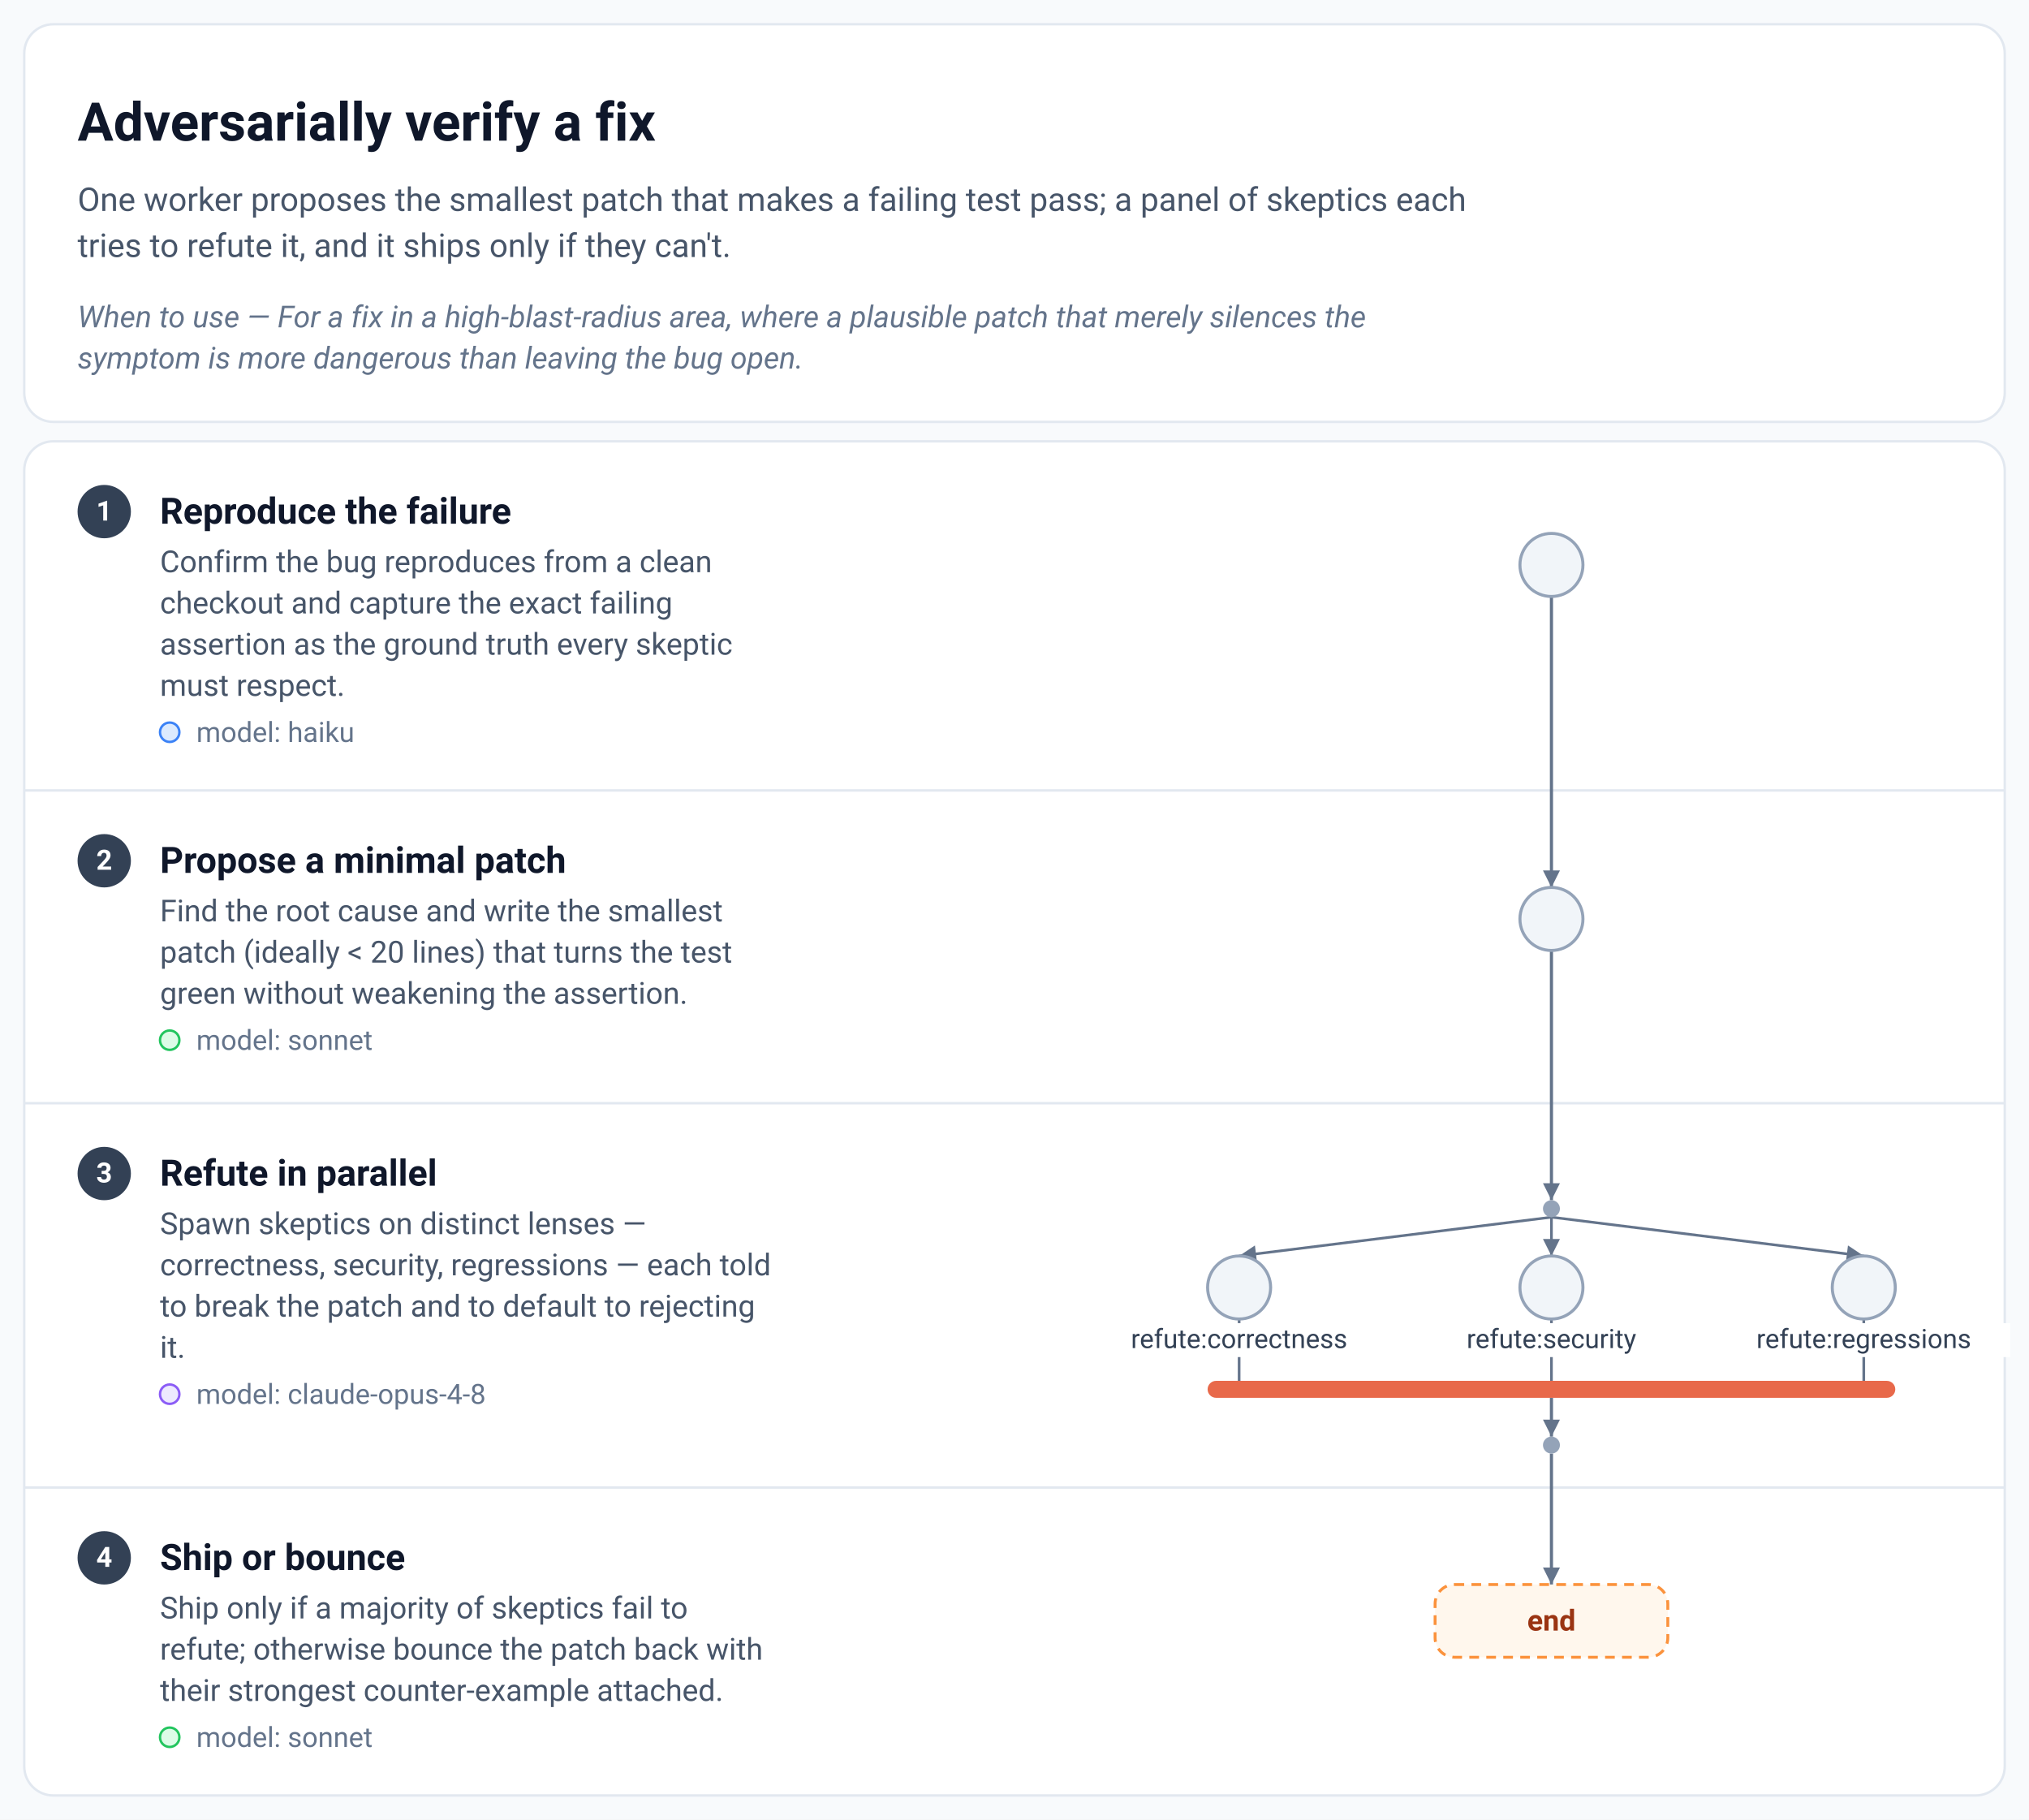
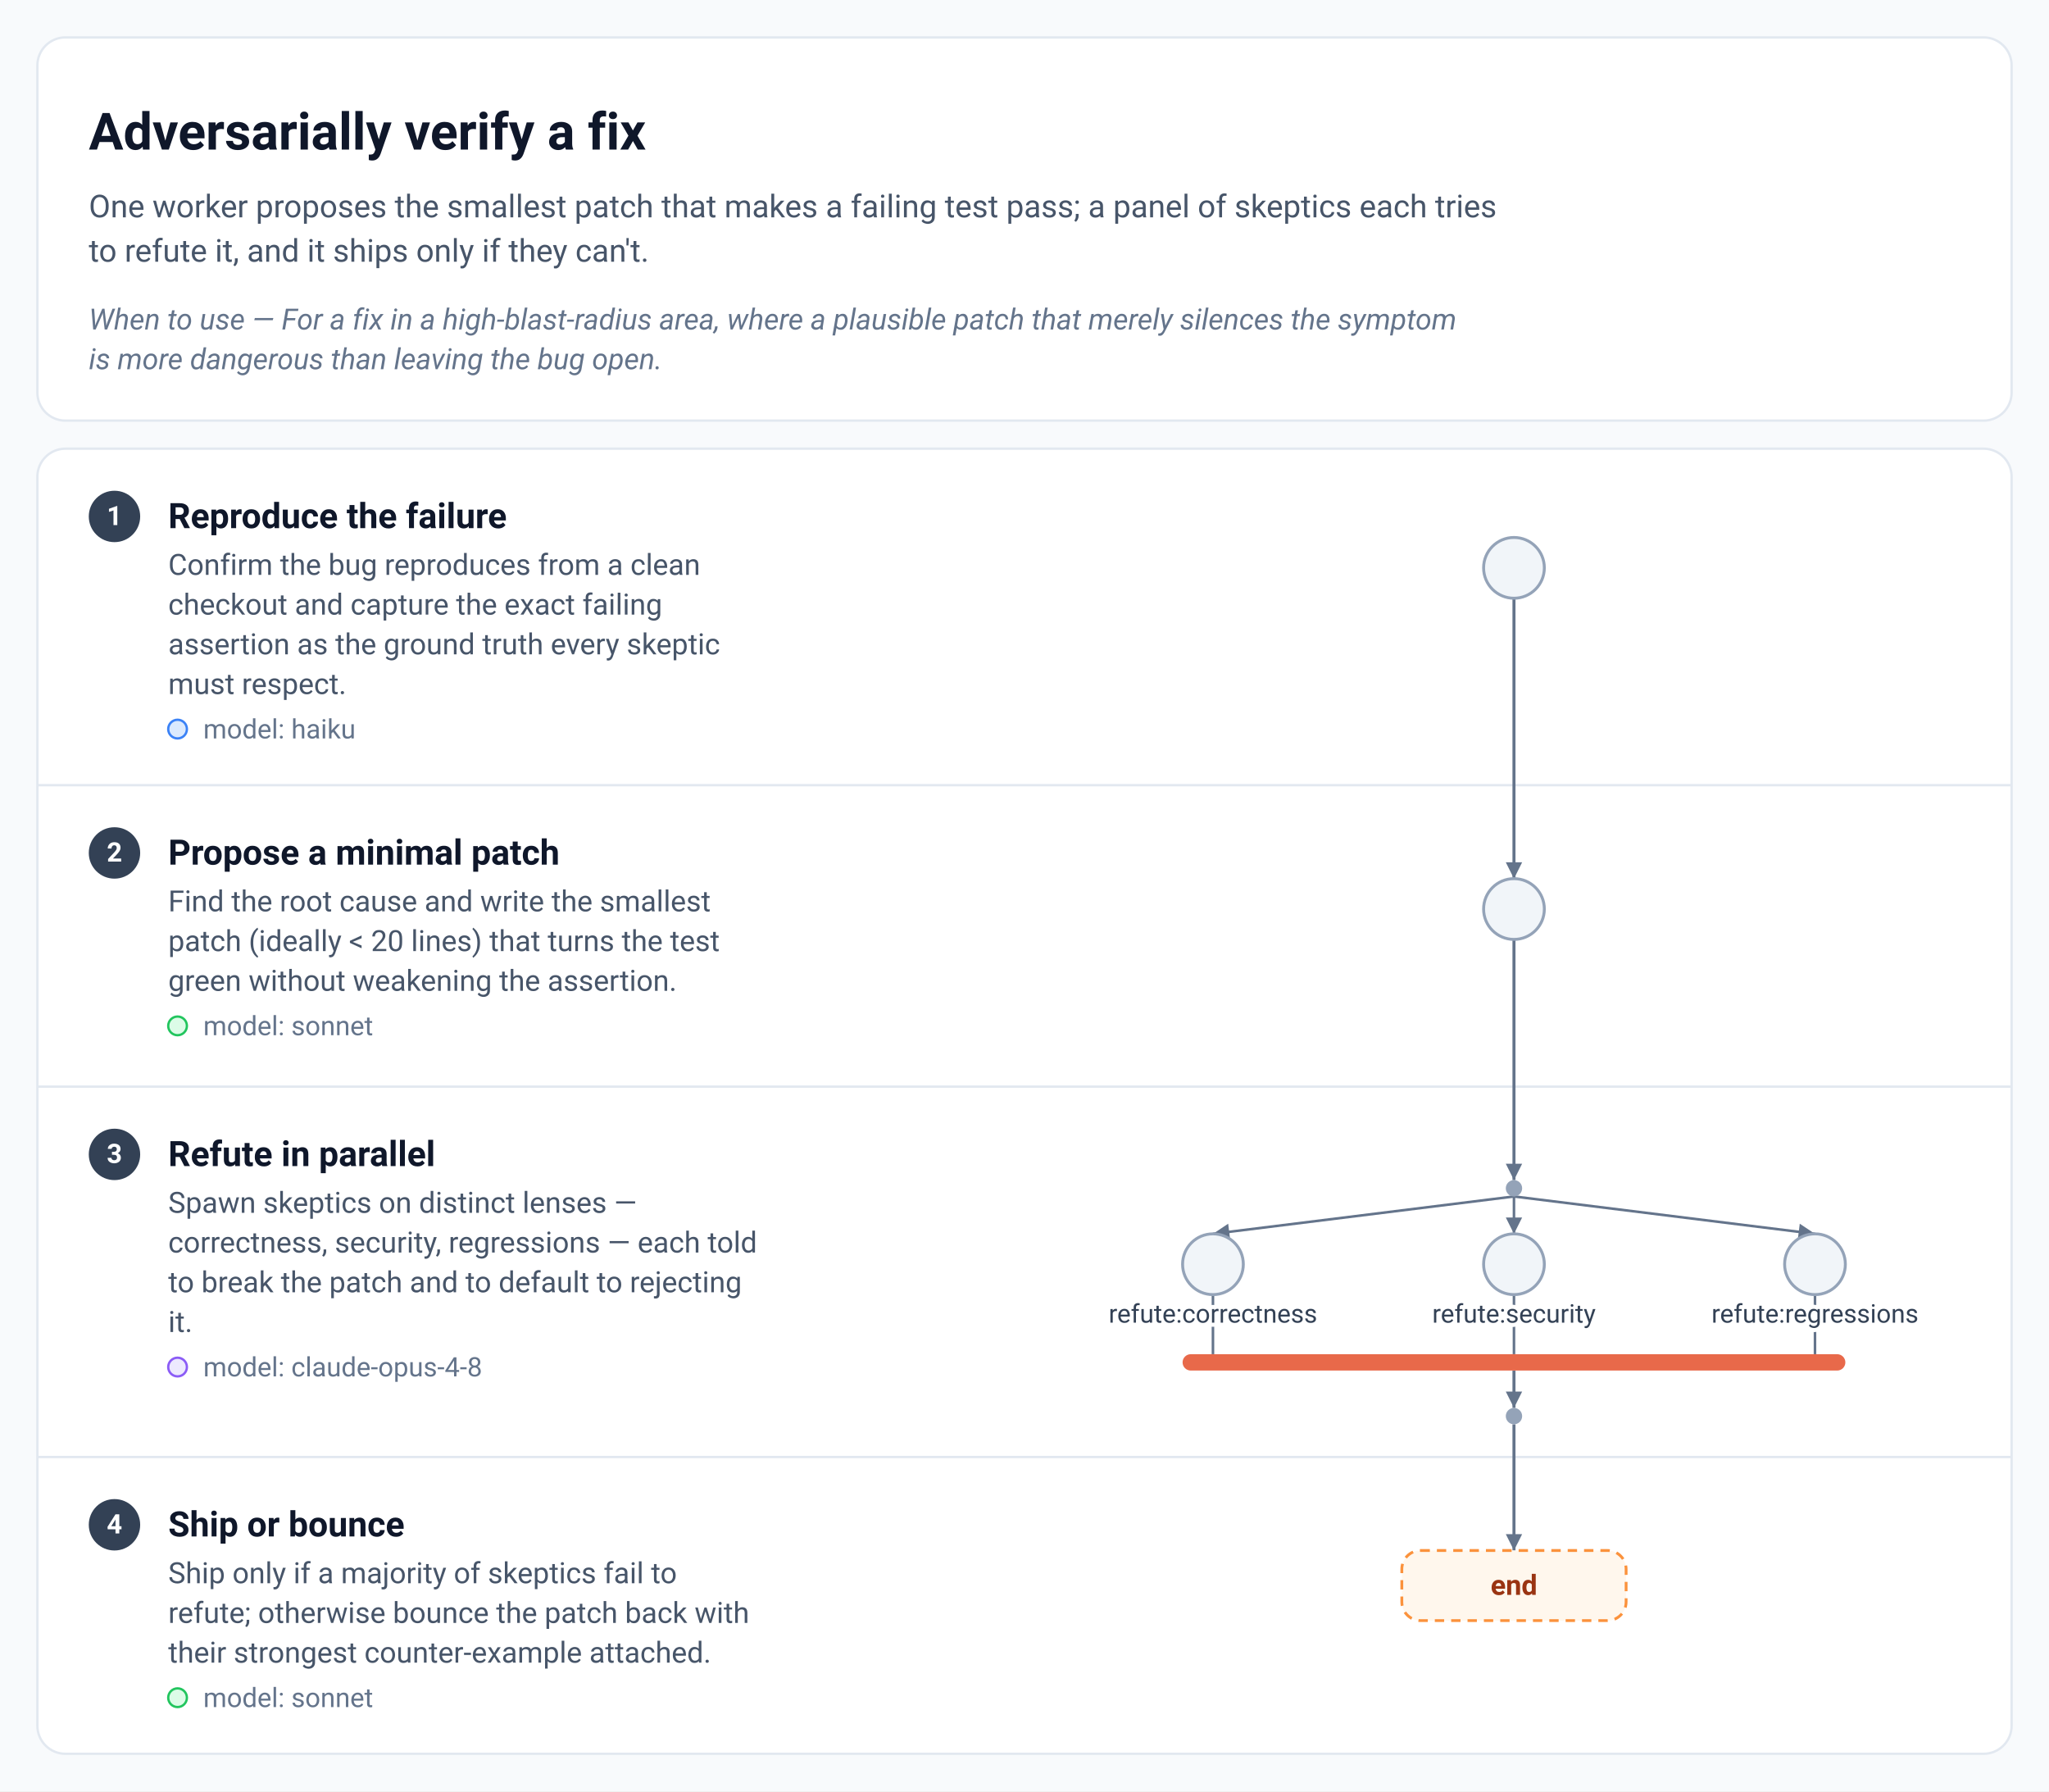
- <svg xmlns="http://www.w3.org/2000/svg" width="837" height="750.5" viewBox="0 0 837 750.5" font-family="-apple-system, BlinkMacSystemFont, 'Segoe UI', Roboto, Helvetica, Arial, sans-serif">
-   <rect width="837" height="750.5" fill="#f8fafc" />
-   <g transform="translate(0 10)">
+ <svg xmlns="http://www.w3.org/2000/svg" width="877" height="766.5" viewBox="0 0 877 766.5" font-family="-apple-system, BlinkMacSystemFont, 'Segoe UI', Roboto, Helvetica, Arial, sans-serif">
+   <rect width="877" height="766.5" fill="#f8fafc" />
+   <g transform="translate(0 16)">
    <g class="header-card">
-       <rect x="10" y="0" width="817" height="164" rx="12" fill="#ffffff" stroke="#e2e8f0" stroke-width="1" />
-       <text x="32" y="48" font-size="22" fill="#0f172a" font-weight="700">Adversarially verify a fix</text>
-       <text x="32" y="77" font-size="13.5" fill="#475569">One worker proposes the smallest patch that makes a failing test pass; a panel of skeptics each</text>
-       <text x="32" y="96" font-size="13.5" fill="#475569">tries to refute it, and it ships only if they can't.</text>
-       <text x="32" y="125" font-size="12.5" fill="#64748b" font-style="italic">When to use — For a fix in a high-blast-radius area, where a plausible patch that merely silences the</text>
-       <text x="32" y="142" font-size="12.5" fill="#64748b" font-style="italic">symptom is more dangerous than leaving the bug open.</text>
+       <rect x="16" y="0" width="845" height="164" rx="12" fill="#ffffff" stroke="#e2e8f0" stroke-width="1" />
+       <text x="38" y="48" font-size="22" fill="#0f172a" font-weight="700">Adversarially verify a fix</text>
+       <text x="38" y="77" font-size="13.5" fill="#475569">One worker proposes the smallest patch that makes a failing test pass; a panel of skeptics each tries</text>
+       <text x="38" y="96" font-size="13.5" fill="#475569">to refute it, and it ships only if they can't.</text>
+       <text x="38" y="125" font-size="12.5" fill="#64748b" font-style="italic">When to use — For a fix in a high-blast-radius area, where a plausible patch that merely silences the symptom</text>
+       <text x="38" y="142" font-size="12.5" fill="#64748b" font-style="italic">is more dangerous than leaving the bug open.</text>
    </g>
  </g>
-   <g transform="translate(0 182)">
-     <rect x="10" y="0" width="817" height="558.5" rx="12" fill="#ffffff" stroke="#e2e8f0" stroke-width="1" />
+   <g transform="translate(0 192)">
+     <rect x="16" y="0" width="845" height="558.5" rx="12" fill="#ffffff" stroke="#e2e8f0" stroke-width="1" />
    <g class="swimlane" />
    <g class="swimlane">
-       <line x1="10" y1="144" x2="827" y2="144" stroke="#e2e8f0" stroke-width="1" />
+       <line x1="16" y1="144" x2="861" y2="144" stroke="#e2e8f0" stroke-width="1" />
    </g>
    <g class="swimlane">
-       <line x1="10" y1="273" x2="827" y2="273" stroke="#e2e8f0" stroke-width="1" />
+       <line x1="16" y1="273" x2="861" y2="273" stroke="#e2e8f0" stroke-width="1" />
    </g>
    <g class="swimlane">
-       <line x1="10" y1="431.5" x2="827" y2="431.5" stroke="#e2e8f0" stroke-width="1" />
+       <line x1="16" y1="431.5" x2="861" y2="431.5" stroke="#e2e8f0" stroke-width="1" />
    </g>
    <g transform="translate(0 0)">
      <g class="lane-label">
-         <circle cx="43" cy="29" r="11" fill="#334155" />
-         <text x="43" y="32.7" font-size="11.5" fill="#ffffff" font-weight="700" text-anchor="middle">1</text>
-         <text x="66" y="34" font-size="15" fill="#0f172a" font-weight="700">Reproduce the failure</text>
-         <text x="66" y="54" font-size="12.5" fill="#475569">Confirm the bug reproduces from a clean</text>
-         <text x="66" y="71" font-size="12.5" fill="#475569">checkout and capture the exact failing</text>
-         <text x="66" y="88" font-size="12.5" fill="#475569">assertion as the ground truth every skeptic</text>
-         <text x="66" y="105" font-size="12.5" fill="#475569">must respect.</text>
-         <circle cx="70" cy="120" r="4" fill="#dbeafe" stroke="#3b82f6" stroke-width="1" />
-         <text x="81" y="124" font-size="11.5" fill="#64748b">model: haiku</text>
+         <circle cx="49" cy="29" r="11" fill="#334155" />
+         <text x="49" y="32.7" font-size="11.5" fill="#ffffff" font-weight="700" text-anchor="middle">1</text>
+         <text x="72" y="34" font-size="15" fill="#0f172a" font-weight="700">Reproduce the failure</text>
+         <text x="72" y="54" font-size="12.5" fill="#475569">Confirm the bug reproduces from a clean</text>
+         <text x="72" y="71" font-size="12.5" fill="#475569">checkout and capture the exact failing</text>
+         <text x="72" y="88" font-size="12.5" fill="#475569">assertion as the ground truth every skeptic</text>
+         <text x="72" y="105" font-size="12.5" fill="#475569">must respect.</text>
+         <circle cx="76" cy="120" r="4" fill="#dbeafe" stroke="#3b82f6" stroke-width="1" />
+         <text x="87" y="124" font-size="11.5" fill="#64748b">model: haiku</text>
      </g>
    </g>
    <g transform="translate(0 144)">
      <g class="lane-label">
-         <circle cx="43" cy="29" r="11" fill="#334155" />
-         <text x="43" y="32.7" font-size="11.5" fill="#ffffff" font-weight="700" text-anchor="middle">2</text>
-         <text x="66" y="34" font-size="15" fill="#0f172a" font-weight="700">Propose a minimal patch</text>
-         <text x="66" y="54" font-size="12.5" fill="#475569">Find the root cause and write the smallest</text>
-         <text x="66" y="71" font-size="12.5" fill="#475569">patch (ideally &lt; 20 lines) that turns the test</text>
-         <text x="66" y="88" font-size="12.5" fill="#475569">green without weakening the assertion.</text>
-         <circle cx="70" cy="103" r="4" fill="#dcfce7" stroke="#22c55e" stroke-width="1" />
-         <text x="81" y="107" font-size="11.5" fill="#64748b">model: sonnet</text>
+         <circle cx="49" cy="29" r="11" fill="#334155" />
+         <text x="49" y="32.7" font-size="11.5" fill="#ffffff" font-weight="700" text-anchor="middle">2</text>
+         <text x="72" y="34" font-size="15" fill="#0f172a" font-weight="700">Propose a minimal patch</text>
+         <text x="72" y="54" font-size="12.5" fill="#475569">Find the root cause and write the smallest</text>
+         <text x="72" y="71" font-size="12.5" fill="#475569">patch (ideally &lt; 20 lines) that turns the test</text>
+         <text x="72" y="88" font-size="12.5" fill="#475569">green without weakening the assertion.</text>
+         <circle cx="76" cy="103" r="4" fill="#dcfce7" stroke="#22c55e" stroke-width="1" />
+         <text x="87" y="107" font-size="11.5" fill="#64748b">model: sonnet</text>
      </g>
    </g>
    <g transform="translate(0 273)">
      <g class="lane-label">
-         <circle cx="43" cy="29" r="11" fill="#334155" />
-         <text x="43" y="32.7" font-size="11.5" fill="#ffffff" font-weight="700" text-anchor="middle">3</text>
-         <text x="66" y="34" font-size="15" fill="#0f172a" font-weight="700">Refute in parallel</text>
-         <text x="66" y="54" font-size="12.5" fill="#475569">Spawn skeptics on distinct lenses —</text>
-         <text x="66" y="71" font-size="12.5" fill="#475569">correctness, security, regressions — each told</text>
-         <text x="66" y="88" font-size="12.5" fill="#475569">to break the patch and to default to rejecting</text>
-         <text x="66" y="105" font-size="12.5" fill="#475569">it.</text>
-         <circle cx="70" cy="120" r="4" fill="#ede9fe" stroke="#8b5cf6" stroke-width="1" />
-         <text x="81" y="124" font-size="11.5" fill="#64748b">model: claude-opus-4-8</text>
+         <circle cx="49" cy="29" r="11" fill="#334155" />
+         <text x="49" y="32.7" font-size="11.5" fill="#ffffff" font-weight="700" text-anchor="middle">3</text>
+         <text x="72" y="34" font-size="15" fill="#0f172a" font-weight="700">Refute in parallel</text>
+         <text x="72" y="54" font-size="12.5" fill="#475569">Spawn skeptics on distinct lenses —</text>
+         <text x="72" y="71" font-size="12.5" fill="#475569">correctness, security, regressions — each told</text>
+         <text x="72" y="88" font-size="12.5" fill="#475569">to break the patch and to default to rejecting</text>
+         <text x="72" y="105" font-size="12.5" fill="#475569">it.</text>
+         <circle cx="76" cy="120" r="4" fill="#ede9fe" stroke="#8b5cf6" stroke-width="1" />
+         <text x="87" y="124" font-size="11.5" fill="#64748b">model: claude-opus-4-8</text>
      </g>
    </g>
    <g transform="translate(0 431.5)">
      <g class="lane-label">
-         <circle cx="43" cy="29" r="11" fill="#334155" />
-         <text x="43" y="32.7" font-size="11.5" fill="#ffffff" font-weight="700" text-anchor="middle">4</text>
-         <text x="66" y="34" font-size="15" fill="#0f172a" font-weight="700">Ship or bounce</text>
-         <text x="66" y="54" font-size="12.5" fill="#475569">Ship only if a majority of skeptics fail to</text>
-         <text x="66" y="71" font-size="12.5" fill="#475569">refute; otherwise bounce the patch back with</text>
-         <text x="66" y="88" font-size="12.5" fill="#475569">their strongest counter-example attached.</text>
-         <circle cx="70" cy="103" r="4" fill="#dcfce7" stroke="#22c55e" stroke-width="1" />
-         <text x="81" y="107" font-size="11.5" fill="#64748b">model: sonnet</text>
+         <circle cx="49" cy="29" r="11" fill="#334155" />
+         <text x="49" y="32.7" font-size="11.5" fill="#ffffff" font-weight="700" text-anchor="middle">4</text>
+         <text x="72" y="34" font-size="15" fill="#0f172a" font-weight="700">Ship or bounce</text>
+         <text x="72" y="54" font-size="12.5" fill="#475569">Ship only if a majority of skeptics fail to</text>
+         <text x="72" y="71" font-size="12.5" fill="#475569">refute; otherwise bounce the patch back with</text>
+         <text x="72" y="88" font-size="12.5" fill="#475569">their strongest counter-example attached.</text>
+         <circle cx="76" cy="103" r="4" fill="#dcfce7" stroke="#22c55e" stroke-width="1" />
+         <text x="87" y="107" font-size="11.5" fill="#64748b">model: sonnet</text>
      </g>
    </g>
-     <g class="topology" transform="translate(336 0)">
+     <g class="topology" transform="translate(344 0)">
      <g class="edge">
        <path d="M 304 64 L 304 184" fill="none" stroke="#64748b" stroke-width="1.3" />
        <polygon points="304,184 300.5,177 307.5,177" fill="#64748b" />
      </g>
      <g class="edge">
        <path d="M 304 320 L 175.16 336" fill="none" stroke="#64748b" stroke-width="1.1" />
        <polygon points="175.16,336 181.68,331.66 182.54,338.61" fill="#64748b" />
      </g>
      <g class="edge">
        <path d="M 304 320 L 304 336" fill="none" stroke="#64748b" stroke-width="1.1" />
        <polygon points="304,336 300.5,329 307.5,329" fill="#64748b" />
      </g>
      <g class="edge">
        <path d="M 304 320 L 432.84 336" fill="none" stroke="#64748b" stroke-width="1.1" />
        <polygon points="432.84,336 425.46,338.61 426.32,331.66" fill="#64748b" />
      </g>
      <g class="edge">
        <path d="M 175.16 362 L 175.16 387.5" fill="none" stroke="#64748b" stroke-width="1.1" />
      </g>
      <g class="edge">
        <path d="M 304 362 L 304 387.5" fill="none" stroke="#64748b" stroke-width="1.1" />
      </g>
      <g class="edge">
        <path d="M 432.84 362 L 432.84 387.5" fill="none" stroke="#64748b" stroke-width="1.1" />
      </g>
      <g class="edge">
        <path d="M 304 394.5 L 304 410.5" fill="none" stroke="#64748b" stroke-width="1.3" />
        <polygon points="304,410.5 300.5,403.5 307.5,403.5" fill="#64748b" />
      </g>
      <g class="edge">
        <path d="M 304 210 L 304 313" fill="none" stroke="#64748b" stroke-width="1.3" />
        <polygon points="304,313 300.5,306 307.5,306" fill="#64748b" />
      </g>
      <g class="edge">
        <path d="M 304 417.5 L 304 471.5" fill="none" stroke="#64748b" stroke-width="1.3" />
        <polygon points="304,471.5 300.5,464.5 307.5,464.5" fill="#64748b" />
      </g>
      <g class="agent-node">
        <circle cx="304" cy="51" r="13" fill="#f1f5f9" stroke="#94a3b8" stroke-width="1.25" />
      </g>
      <g class="agent-node">
        <circle cx="304" cy="197" r="13" fill="#f1f5f9" stroke="#94a3b8" stroke-width="1.25" />
      </g>
      <circle class="hub" cx="304" cy="316.5" r="3.5" fill="#94a3b8" />
      <g class="agent-node">
        <circle cx="175.16" cy="349" r="13" fill="#f1f5f9" stroke="#94a3b8" stroke-width="1.25" />
-         <rect x="114.74" y="363.7" width="120.84" height="14" fill="#ffffff" />
-         <text x="175.16" y="374" font-size="11" fill="#334155" text-anchor="middle">refute:correctness</text>
+         <text x="175.16" y="374" font-size="11" fill="#334155" text-anchor="middle" stroke="#ffffff" stroke-width="3.5" stroke-linejoin="round" paint-order="stroke fill">refute:correctness</text>
      </g>
      <g class="agent-node">
        <circle cx="304" cy="349" r="13" fill="#f1f5f9" stroke="#94a3b8" stroke-width="1.25" />
-         <rect x="253.15" y="363.7" width="101.7" height="14" fill="#ffffff" />
-         <text x="304" y="374" font-size="11" fill="#334155" text-anchor="middle">refute:security</text>
+         <text x="304" y="374" font-size="11" fill="#334155" text-anchor="middle" stroke="#ffffff" stroke-width="3.5" stroke-linejoin="round" paint-order="stroke fill">refute:security</text>
      </g>
      <g class="agent-node">
        <circle cx="432.84" cy="349" r="13" fill="#f1f5f9" stroke="#94a3b8" stroke-width="1.25" />
-         <rect x="372.42" y="363.7" width="120.84" height="14" fill="#ffffff" />
-         <text x="432.84" y="374" font-size="11" fill="#334155" text-anchor="middle">refute:regressions</text>
+         <text x="432.84" y="374" font-size="11" fill="#334155" text-anchor="middle" stroke="#ffffff" stroke-width="3.5" stroke-linejoin="round" paint-order="stroke fill">refute:regressions</text>
      </g>
      <rect class="barrier" x="162.16" y="387.5" width="283.68" height="7" rx="3.5" fill="#e8694a" />
      <circle class="hub" cx="304" cy="414" r="3.5" fill="#94a3b8" />
      <g class="control-node">
        <rect class="control-box" x="256" y="471.5" width="96" height="30" rx="8" fill="#fff7ed" stroke="#fb923c" stroke-width="1.2" stroke-dasharray="4 3" />
        <text x="304" y="490.5" font-size="12" fill="#9a3412" font-weight="600" text-anchor="middle">end</text>
      </g>
    </g>
  </g>
</svg>
